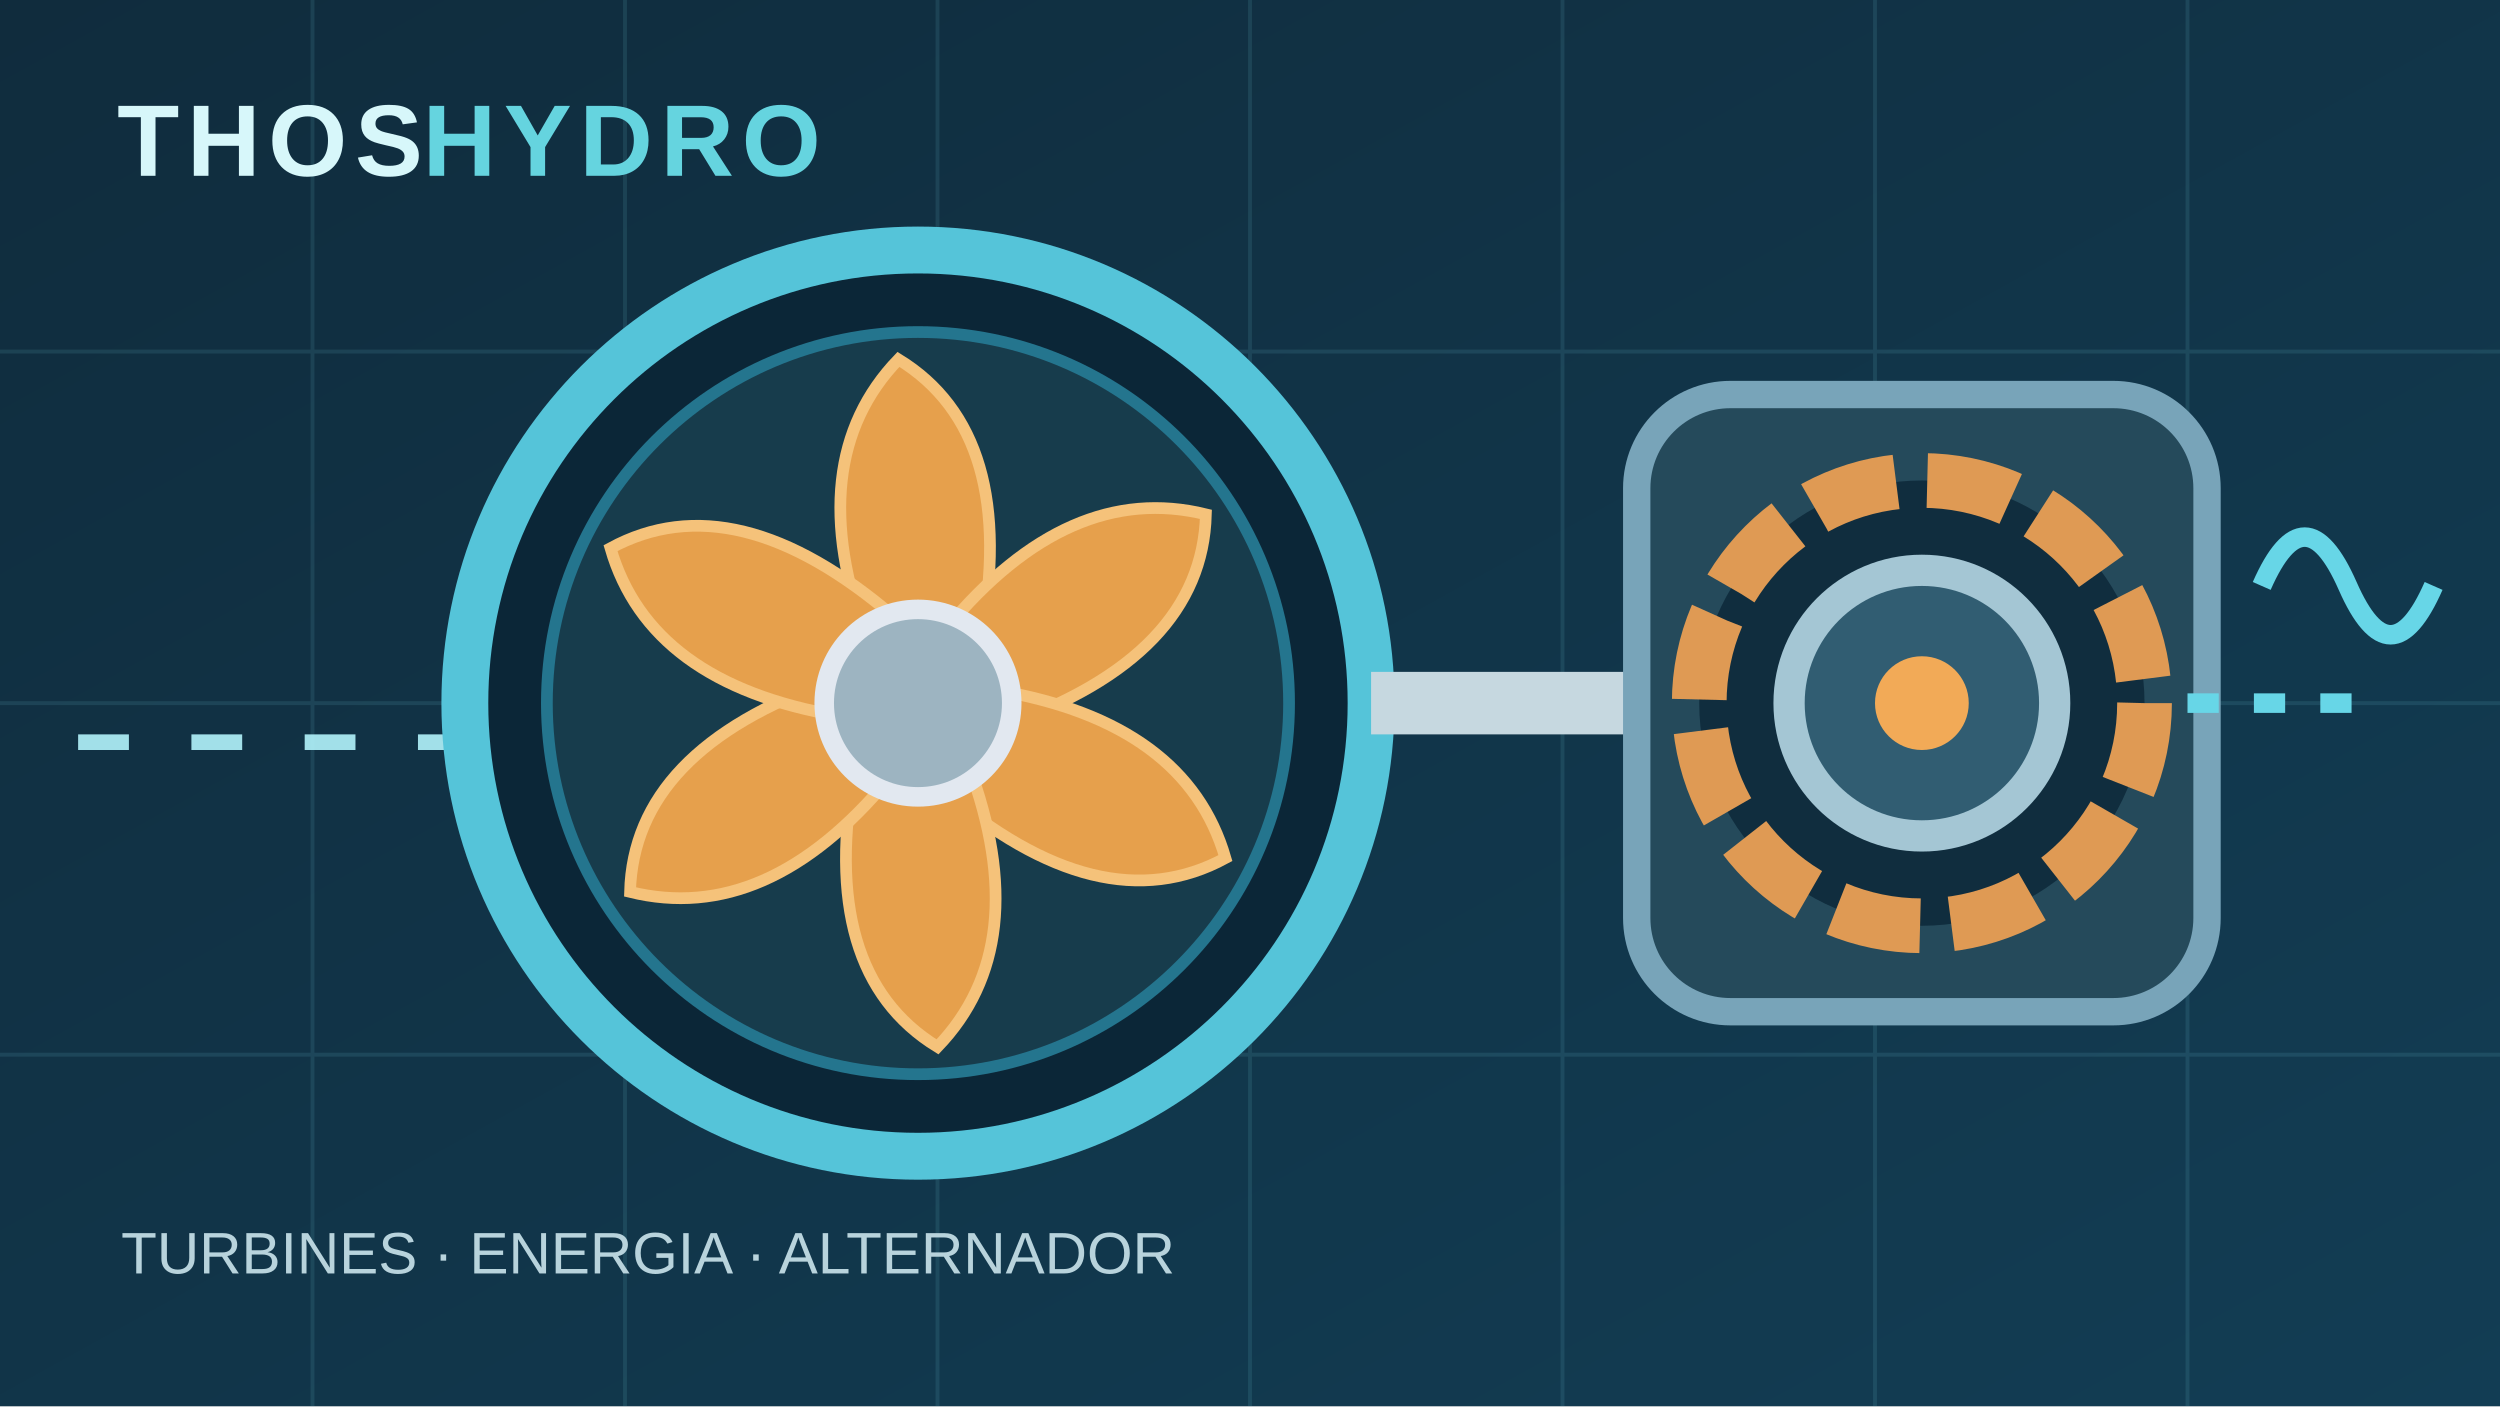
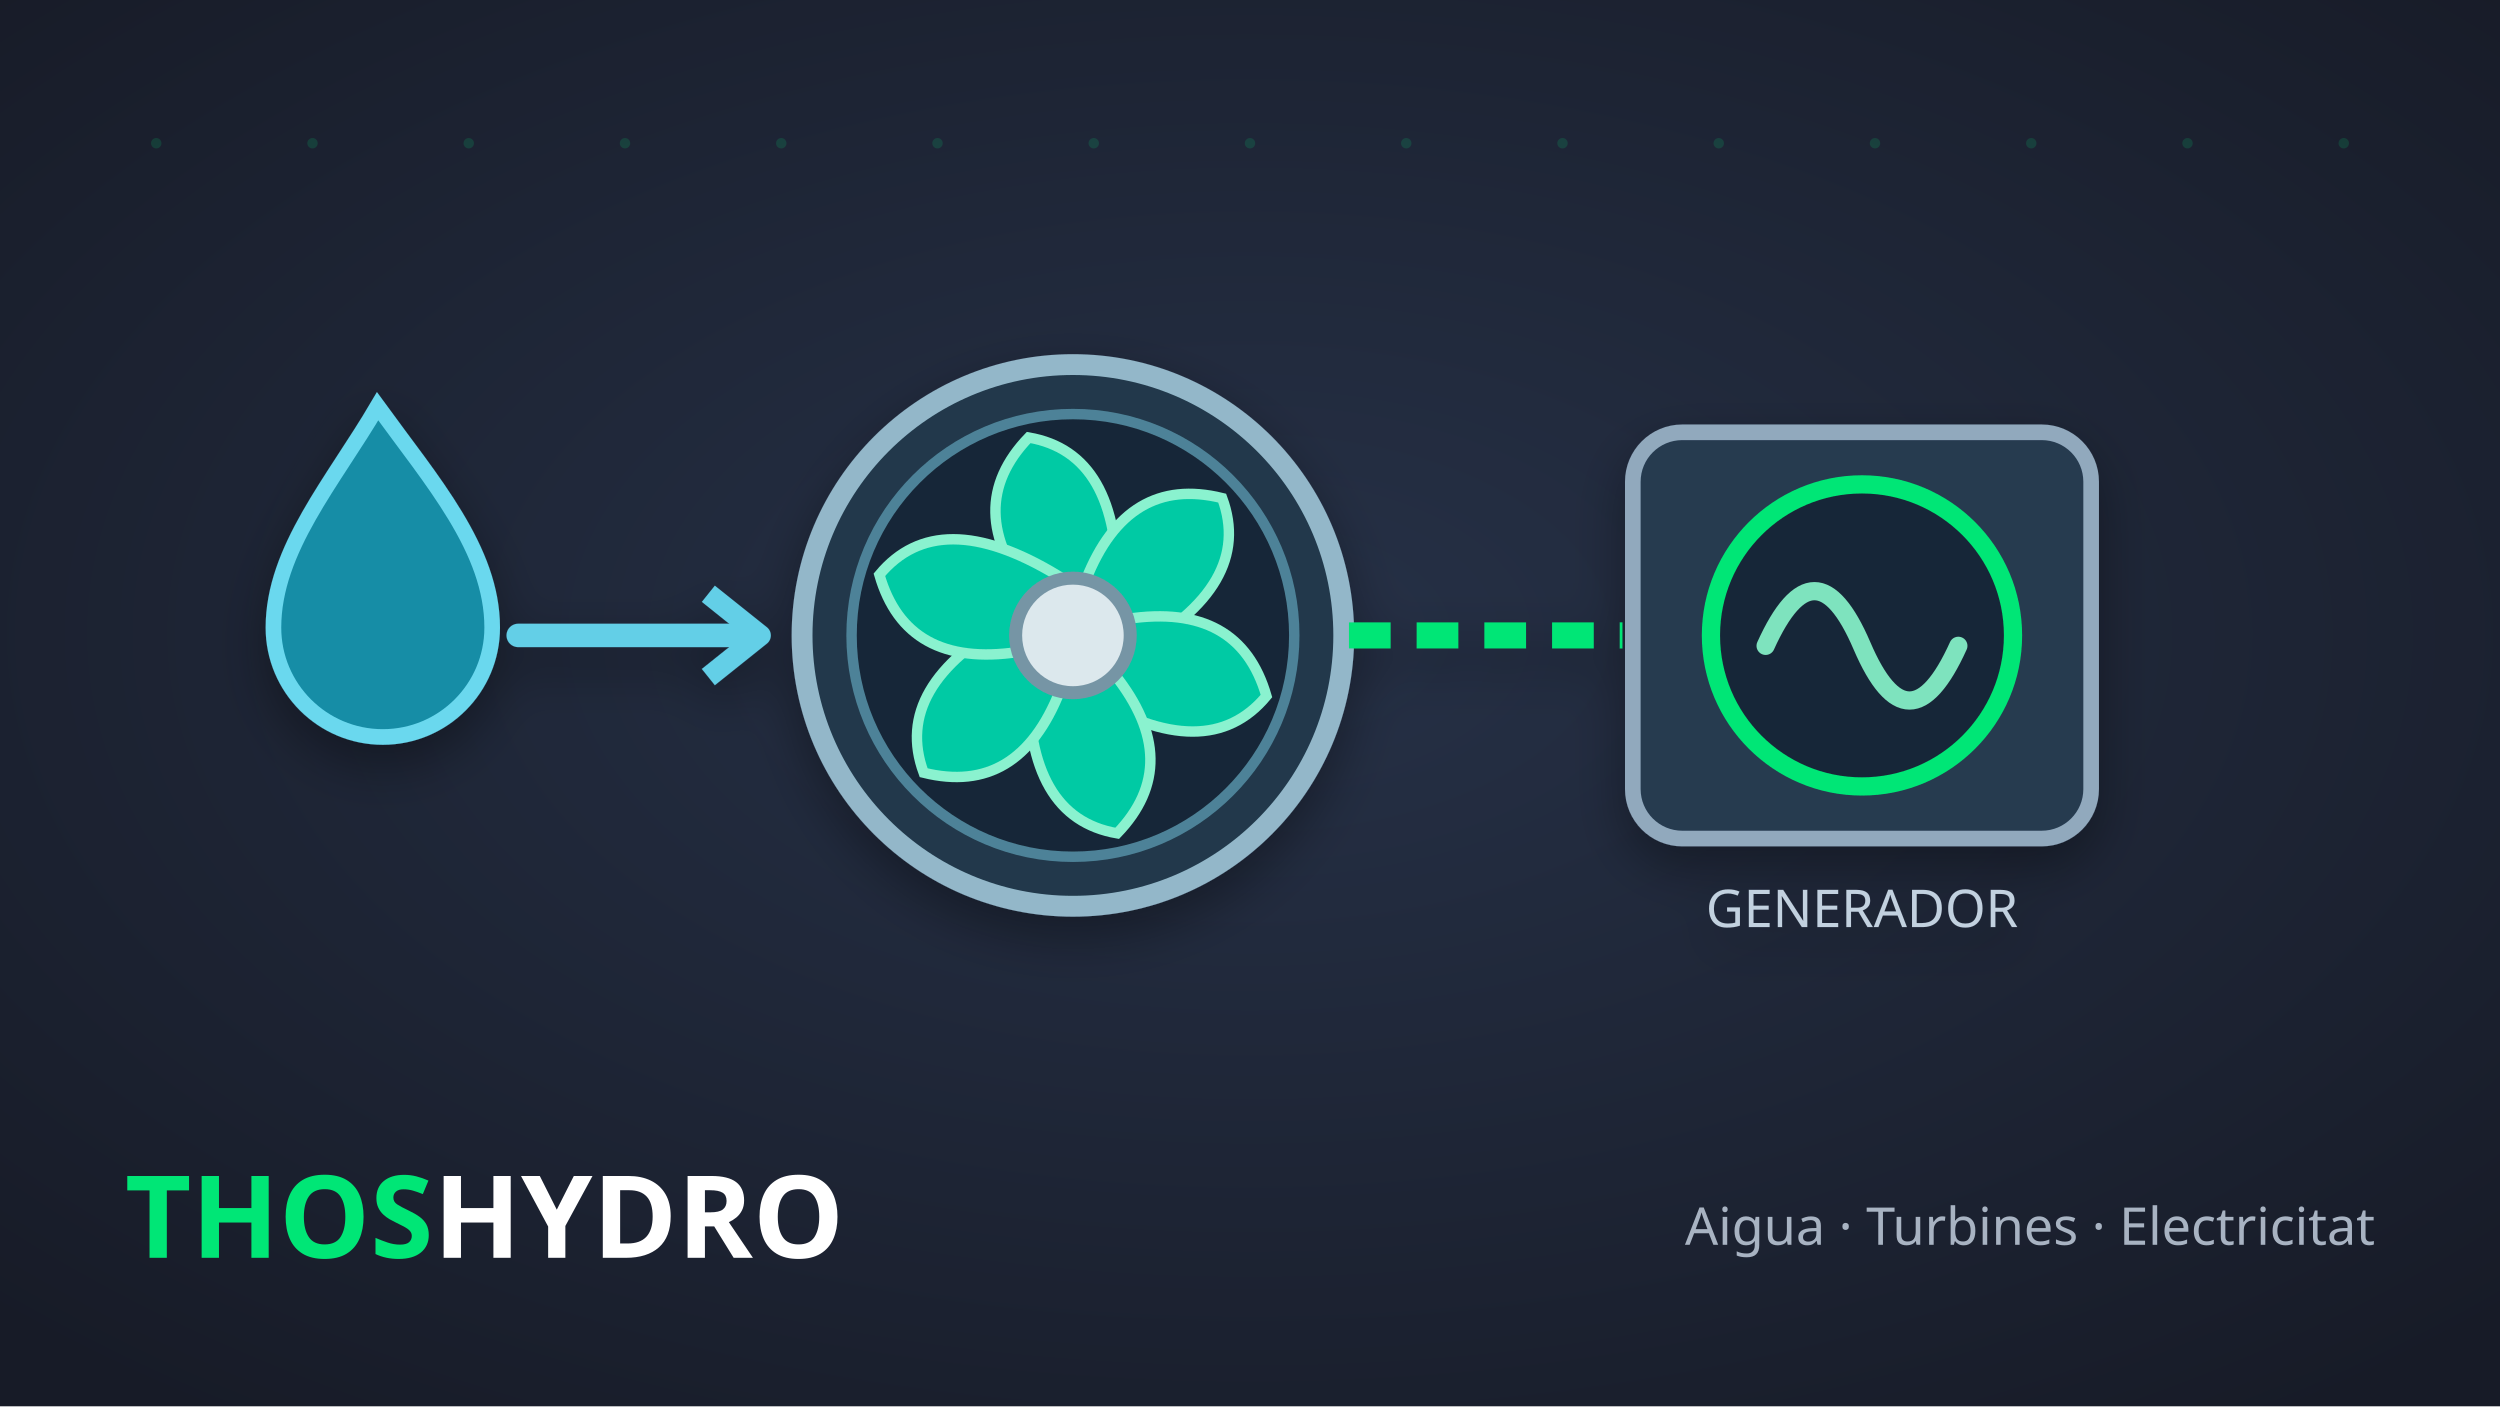
- <svg xmlns="http://www.w3.org/2000/svg" viewBox="0 0 640 360" role="img" aria-labelledby="title desc">
+ <svg xmlns="http://www.w3.org/2000/svg" viewBox="0 0 960 540" role="img" aria-labelledby="title desc">
  <defs>
-     <linearGradient id="bg" x2="1" y2="1">
-       <stop stop-color="#102c3d" />
-       <stop offset="1" stop-color="#123d54" />
-     </linearGradient>
-     <linearGradient id="water" x2="0" y2="1">
-       <stop stop-color="#72e0ed" />
-       <stop offset="1" stop-color="#138bb8" />
-     </linearGradient>
+     <radialGradient id="bg" cx="50%" cy="45%" r="70%">
+       <stop stop-color="#263147" />
+       <stop offset="1" stop-color="#171b27" />
+     </radialGradient>
+     <filter id="shadow">
+       <feDropShadow dx="0" dy="8" stdDeviation="10" flood-color="#000" flood-opacity=".35" />
+     </filter>
  </defs>
-   <rect width="640" height="360" fill="url(#bg)" />
-   <g opacity=".12" stroke="#77d4e2">
-     <path d="M0 90H640M0 180H640M0 270H640M80 0V360M160 0V360M240 0V360M320 0V360M400 0V360M480 0V360M560 0V360" />
+   <rect width="960" height="540" fill="url(#bg)" />
+   <g fill="#00e676" opacity=".15">
+     <circle cx="60" cy="55" r="2" />
+     <circle cx="120" cy="55" r="2" />
+     <circle cx="180" cy="55" r="2" />
+     <circle cx="240" cy="55" r="2" />
+     <circle cx="300" cy="55" r="2" />
+     <circle cx="360" cy="55" r="2" />
+     <circle cx="420" cy="55" r="2" />
+     <circle cx="480" cy="55" r="2" />
+     <circle cx="540" cy="55" r="2" />
+     <circle cx="600" cy="55" r="2" />
+     <circle cx="660" cy="55" r="2" />
+     <circle cx="720" cy="55" r="2" />
+     <circle cx="780" cy="55" r="2" />
+     <circle cx="840" cy="55" r="2" />
+     <circle cx="900" cy="55" r="2" />
  </g>
-   <path d="M20 190H130" stroke="url(#water)" stroke-width="44" fill="none" />
-   <path d="M20 190H130" stroke="#b1f3fb" stroke-width="4" stroke-dasharray="13 16" opacity=".9" />
-   <g transform="translate(235 180)">
-     <circle r="116" fill="#0b2637" stroke="#55c4d9" stroke-width="12" />
-     <circle r="95" fill="#173c4c" stroke="#24758e" stroke-width="3" />
-     <g fill="#e6a04c" stroke="#f5c27a" stroke-width="3">
-       <path d="M-13-16Q-30-62-5-88Q26-69 16-16Z" />
-       <path d="M-13-16Q-30-62-5-88Q26-69 16-16Z" transform="rotate(60)" />
-       <path d="M-13-16Q-30-62-5-88Q26-69 16-16Z" transform="rotate(120)" />
-       <path d="M-13-16Q-30-62-5-88Q26-69 16-16Z" transform="rotate(180)" />
-       <path d="M-13-16Q-30-62-5-88Q26-69 16-16Z" transform="rotate(240)" />
-       <path d="M-13-16Q-30-62-5-88Q26-69 16-16Z" transform="rotate(300)" />
+   <g filter="url(#shadow)">
+     <path d="M145 156C128 185 105 211 105 241a42 42 0 0 0 84 0c0-30-23-56-44-85Z" fill="#168da6" stroke="#6bd8ee" stroke-width="6" />
+     <path d="M199 244H288" stroke="#63cfe7" stroke-width="9" stroke-linecap="round" />
+     <path d="m272 228 20 16-20 16" fill="none" stroke="#63cfe7" stroke-width="8" stroke-linejoin="round" />
+     <g transform="translate(412 244)">
+       <circle r="104" fill="#20394b" stroke="#93b7c9" stroke-width="8" />
+       <circle r="85" fill="#162737" stroke="#4e8298" stroke-width="4" />
+       <g fill="#00caa4" stroke="#8af2cf" stroke-width="4">
+         <path d="M-16-15Q-43-49-17-76Q18-70 17-17Z" />
+         <path d="M-16-15Q-43-49-17-76Q18-70 17-17Z" transform="rotate(60)" />
+         <path d="M-16-15Q-43-49-17-76Q18-70 17-17Z" transform="rotate(120)" />
+         <path d="M-16-15Q-43-49-17-76Q18-70 17-17Z" transform="rotate(180)" />
+         <path d="M-16-15Q-43-49-17-76Q18-70 17-17Z" transform="rotate(240)" />
+         <path d="M-16-15Q-43-49-17-76Q18-70 17-17Z" transform="rotate(300)" />
+       </g>
+       <circle r="22" fill="#dce8ed" stroke="#7695a5" stroke-width="5" />
    </g>
-     <circle r="24" fill="#9db4c1" stroke="#e2e8f0" stroke-width="5" />
+     <path d="M518 244H623" stroke="#00e676" stroke-width="10" stroke-dasharray="16 10" />
+     <g transform="translate(715 244)">
+       <rect x="-88" y="-78" width="176" height="156" rx="19" fill="#263b50" stroke="#91a9bd" stroke-width="6" />
+       <circle r="58" fill="#182738" stroke="#00e676" stroke-width="7" />
+       <path d="M-37 4Q-18-38 0 4T37 4" fill="none" stroke="#7ee3be" stroke-width="7" stroke-linecap="round" />
+       <text x="0" y="112" text-anchor="middle" font-family="Segoe UI,sans-serif" font-size="20" fill="#c2d1df">GENERADOR</text>
+     </g>
  </g>
-   <path d="M351 180H420" stroke="#c6d8e0" stroke-width="16" />
-   <g transform="translate(492 180)">
-     <rect x="-73" y="-79" width="146" height="158" rx="24" fill="#254a5b" stroke="#78a4b9" stroke-width="7" />
-     <circle r="57" fill="#102d3e" stroke="#df9a54" stroke-width="14" stroke-dasharray="22 8" />
-     <circle r="34" fill="#315d72" stroke="#a4c6d4" stroke-width="8" />
-     <circle r="12" fill="#f2aa57" />
-   </g>
-   <path d="M560 180h47" stroke="#67d6e7" stroke-width="5" stroke-dasharray="8 9" />
-   <path d="M579 150q11-25 22 0t22 0" fill="none" stroke="#67d6e7" stroke-width="5" />
-   <text x="30" y="45" font-family="Arial,sans-serif" font-size="26" font-weight="800" letter-spacing="2" fill="#d7f7fa">THOS<tspan fill="#65d4df">HYDRO</tspan>
-   </text>
-   <text x="31" y="326" font-family="Arial,sans-serif" font-size="15" fill="#b8d3dc">TURBINES · ENERGIA · ALTERNADOR</text>
+   <text x="48" y="483" font-family="Segoe UI,sans-serif" font-size="44" font-weight="800" fill="#fff">
+     <tspan fill="#00e676">THOS</tspan>HYDRO</text>
+   <text x="912" y="478" text-anchor="end" font-family="Segoe UI,sans-serif" font-size="20" fill="#a8b3c2">Aigua · Turbines · Electricitat</text>
</svg>
